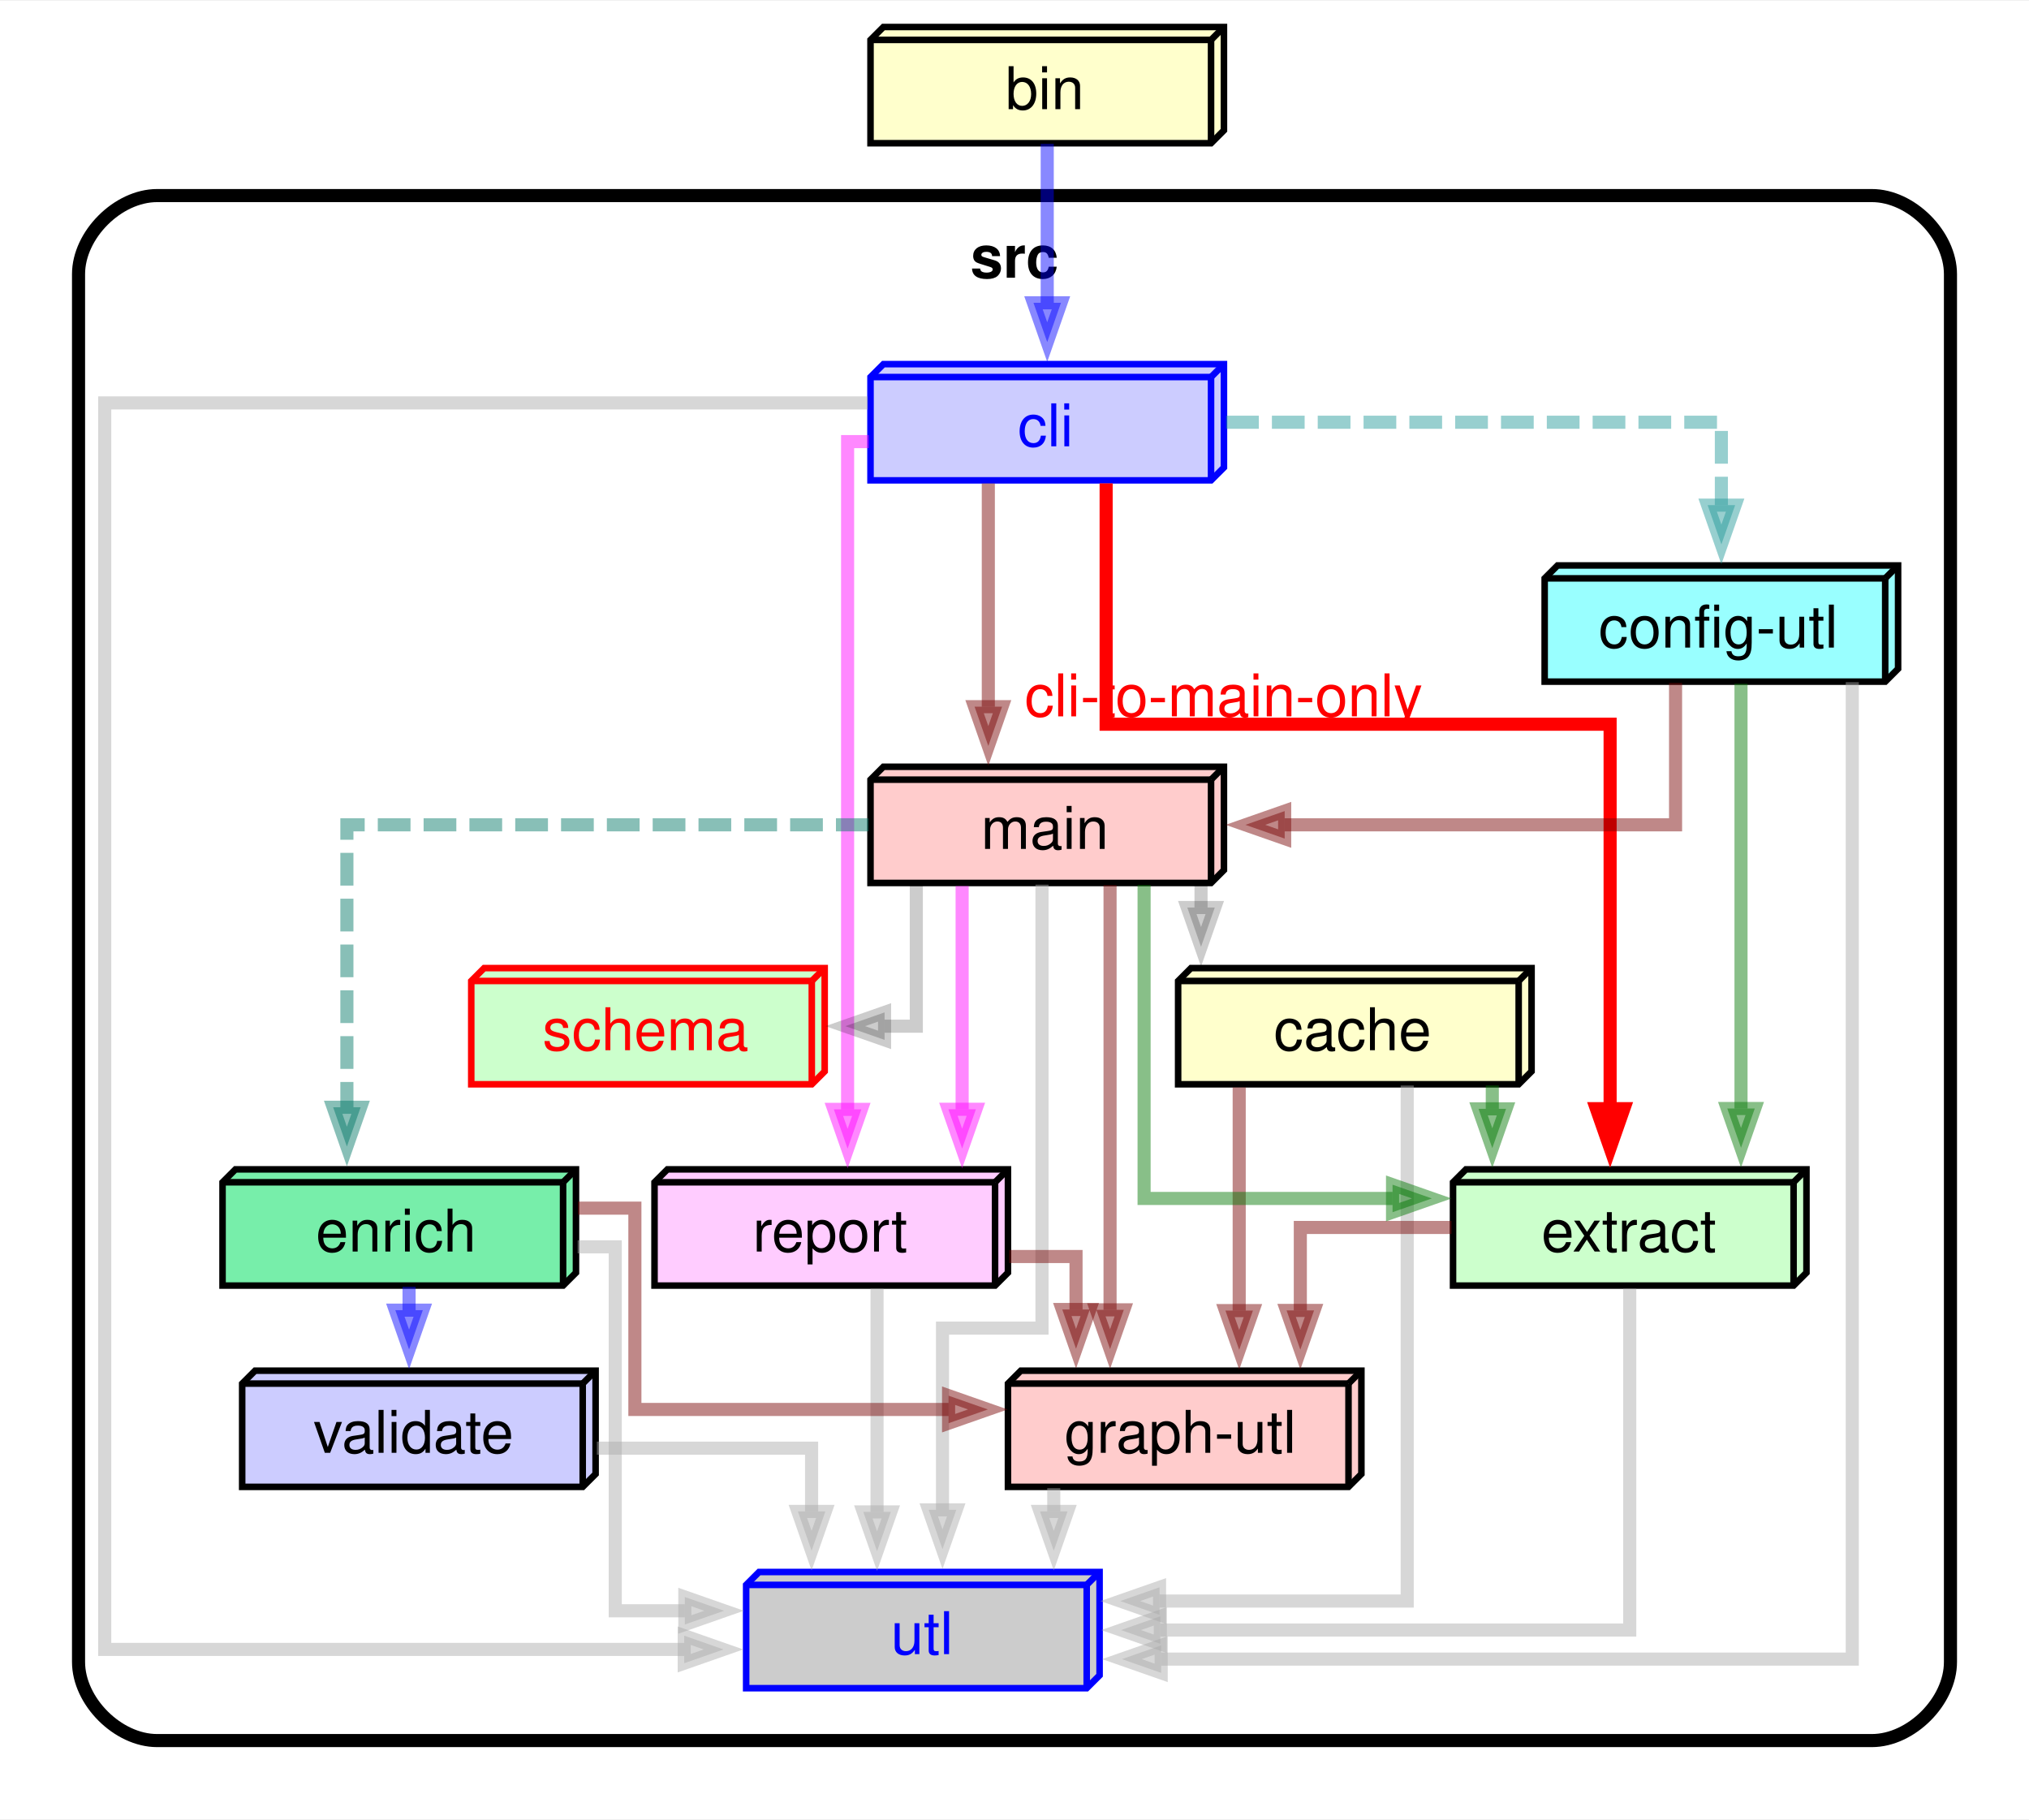
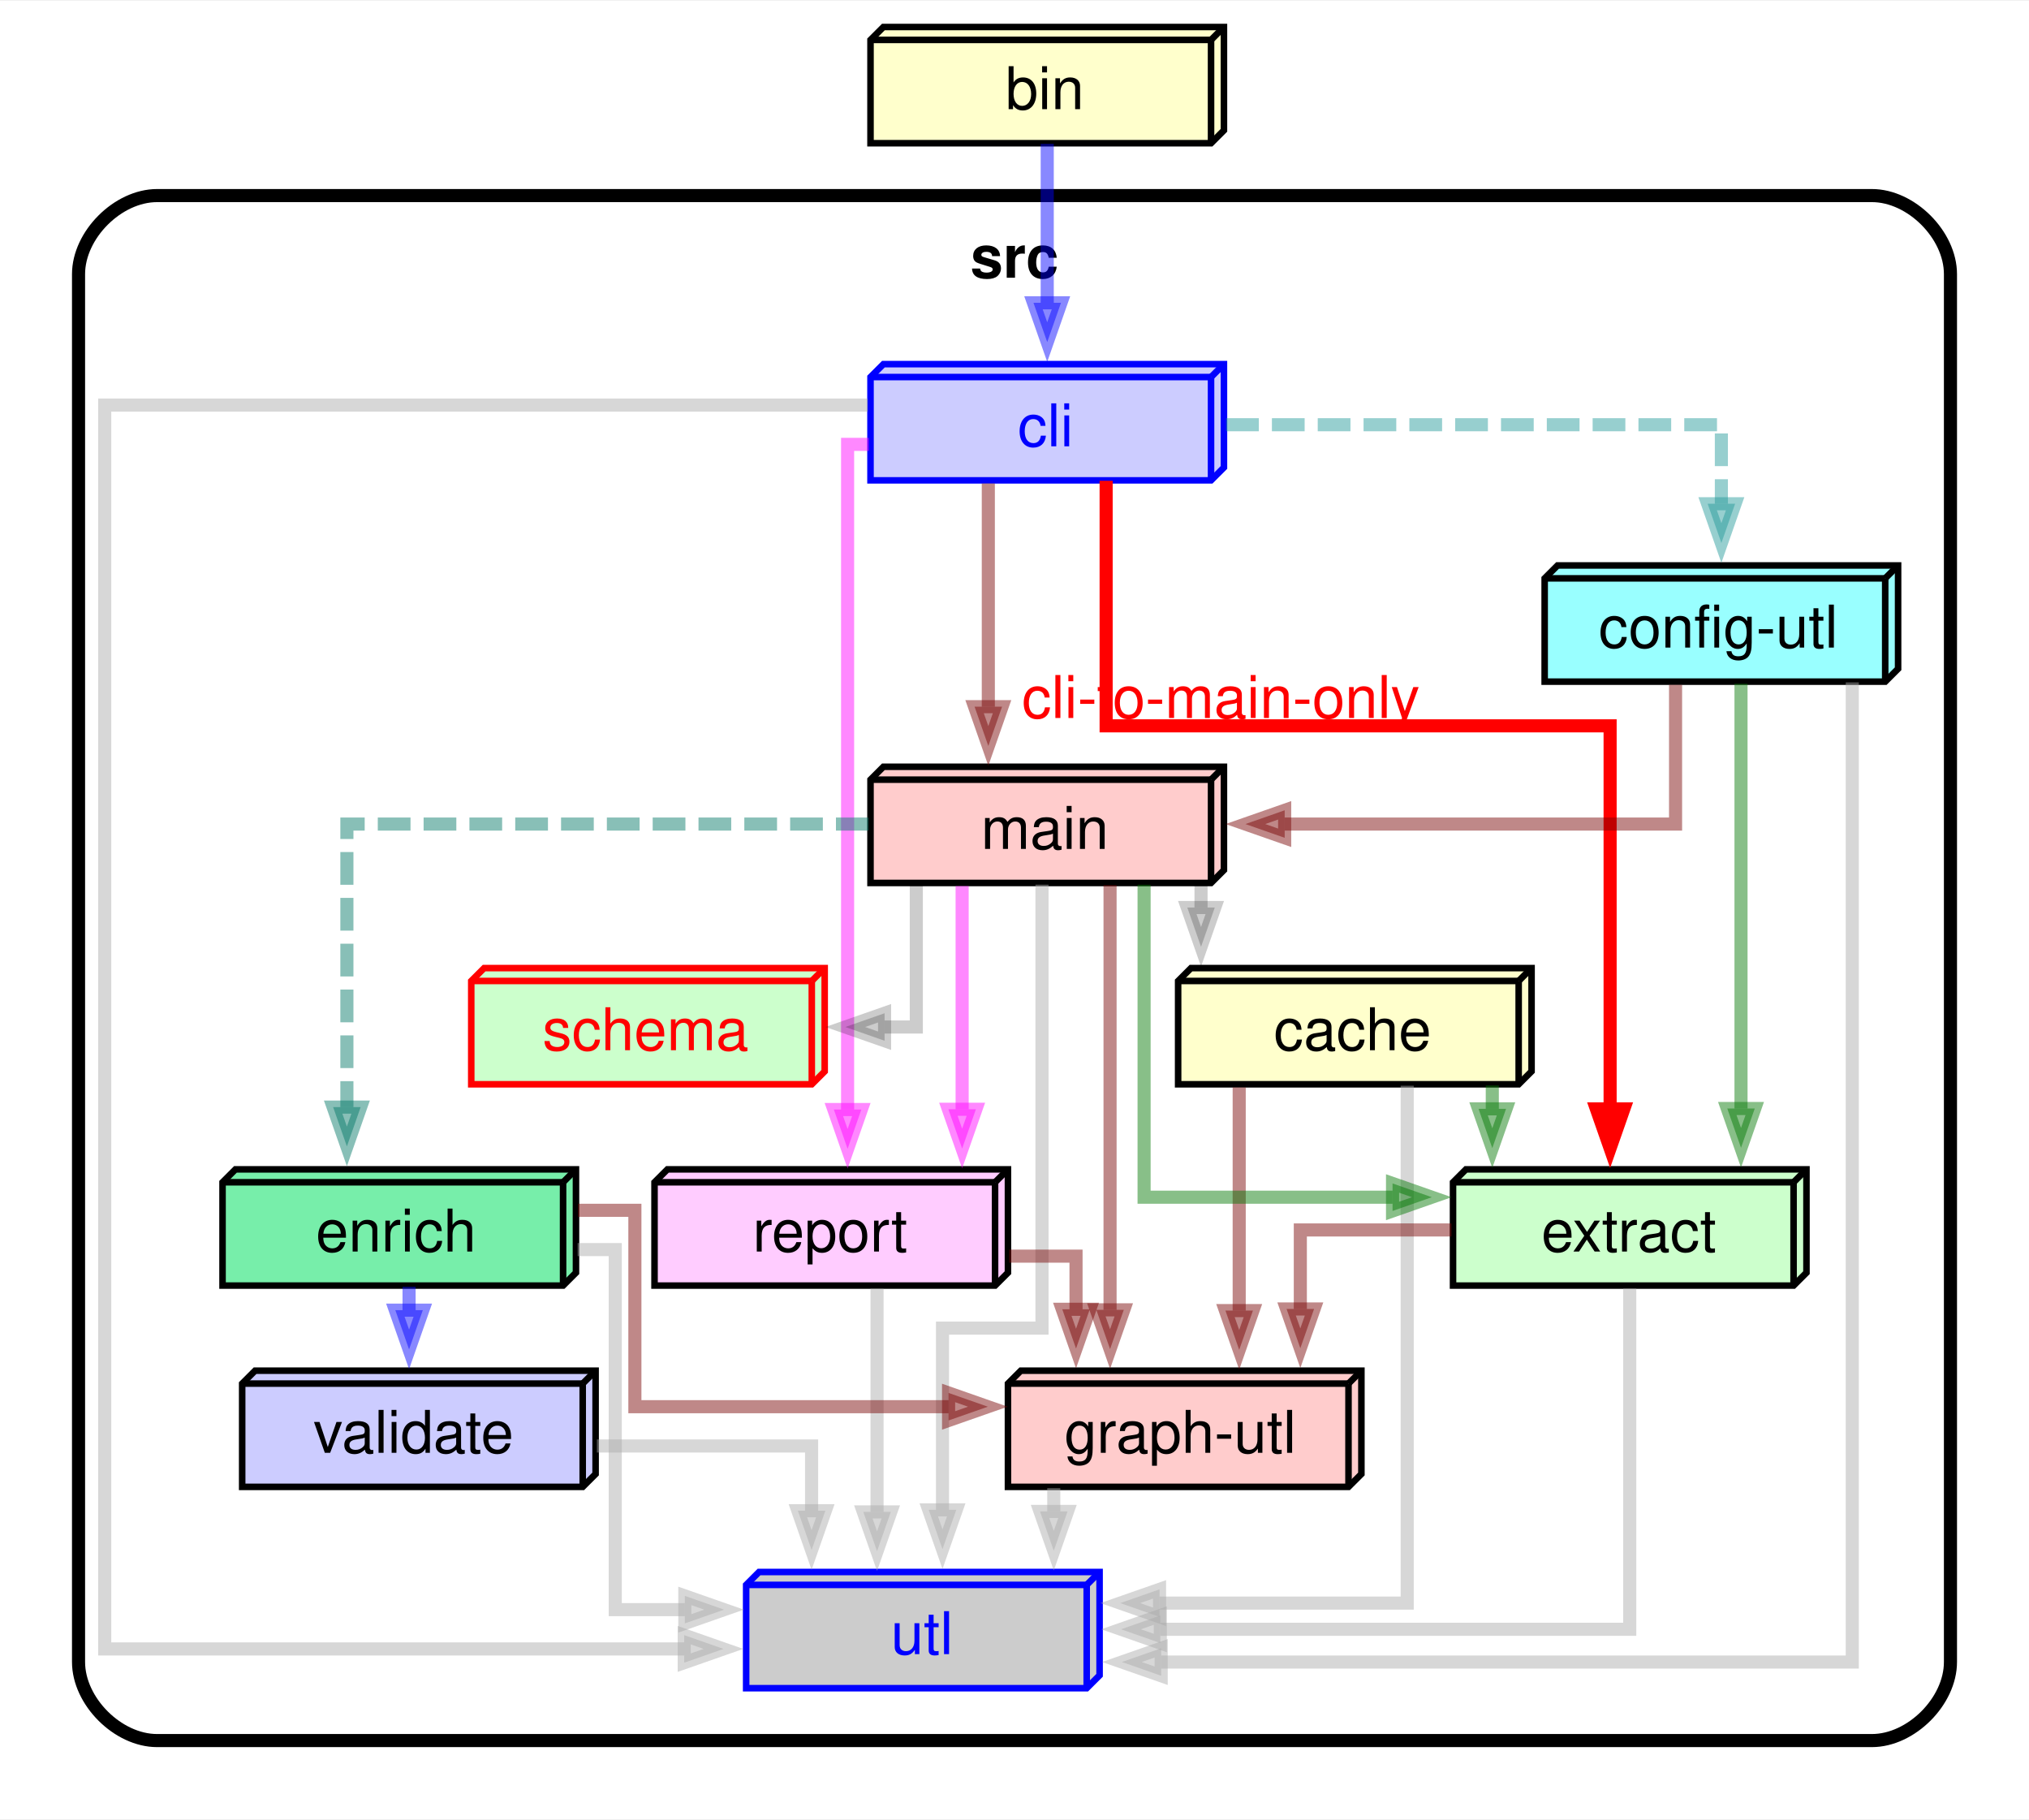
<svg xmlns="http://www.w3.org/2000/svg" xmlns:xlink="http://www.w3.org/1999/xlink" width="310pt" height="278pt" viewBox="0.00 0.00 310.00 277.75">
  <g id="graph0" class="graph" transform="scale(1 1) rotate(0) translate(4 273.75)">
    <polygon fill="white" stroke="none" points="-4,4 -4,-273.75 306,-273.75 306,4 -4,4" />
    <g id="clust1" class="cluster">
      <path fill="#ffffff" stroke="black" stroke-width="2" d="M20,-8C20,-8 282,-8 282,-8 288,-8 294,-14 294,-20 294,-20 294,-232 294,-232 294,-238 288,-244 282,-244 282,-244 20,-244 20,-244 14,-244 8,-238 8,-232 8,-232 8,-20 8,-20 8,-14 14,-8 20,-8" />
      <text text-anchor="middle" x="151" y="-231.45" font-family="Helvetica,sans-Serif" font-weight="bold" font-size="9.00">src</text>
    </g>
    <g id="node1" class="node">
      <g id="a_node1">
        <a xlink:href="https://github.com/sverweij/dependency-cruiser/blob/main/bin/" xlink:title="bin">
          <polygon fill="#ffffcc" stroke="black" points="183,-269.75 130.97,-269.75 129,-267.78 129,-252 181.03,-252 183,-253.97 183,-269.75" />
          <polyline fill="none" stroke="black" points="181.03,-267.78 129,-267.78" />
          <polyline fill="none" stroke="black" points="181.03,-267.78 181.03,-252" />
          <polyline fill="none" stroke="black" points="181.03,-267.78 183,-269.75" />
          <text text-anchor="start" x="149.62" y="-257.2" font-family="Helvetica,sans-Serif" font-size="9.00">bin</text>
        </a>
      </g>
    </g>
    <g id="node2" class="node">
      <g id="a_node2">
        <a xlink:href="https://github.com/sverweij/dependency-cruiser/blob/main/src/cli" xlink:title="not-reachable-from-folder-index">
          <polygon fill="#ccccff" stroke="blue" points="183,-218.25 130.97,-218.25 129,-216.28 129,-200.5 181.03,-200.5 183,-202.47 183,-218.25" />
          <polyline fill="none" stroke="blue" points="181.03,-216.28 129,-216.28" />
          <polyline fill="none" stroke="blue" points="181.03,-216.28 181.03,-200.5" />
          <polyline fill="none" stroke="blue" points="181.03,-216.28 183,-218.25" />
          <text text-anchor="start" x="151.5" y="-205.7" font-family="Helvetica,sans-Serif" font-size="9.00" fill="blue">cli</text>
        </a>
      </g>
    </g>
    <g id="edge1" class="edge">
      <path fill="none" stroke="#0000ff" stroke-width="2" stroke-opacity="0.467" d="M156,-251.9C156,-251.9 156,-227.62 156,-227.62" />
      <polygon fill="#0000ff" fill-opacity="0.467" stroke="#0000ff" stroke-width="2" stroke-opacity="0.467" points="158.1,-227.62 156,-221.62 153.9,-227.62 158.1,-227.62" />
    </g>
    <g id="node4" class="node">
      <g id="a_node4">
        <a xlink:href="https://github.com/sverweij/dependency-cruiser/blob/main/src/extract" xlink:title="extract">
          <polygon fill="#ccffcc" stroke="black" points="272,-95.25 219.97,-95.25 218,-93.28 218,-77.5 270.03,-77.5 272,-79.47 272,-95.25" />
          <polyline fill="none" stroke="black" points="270.03,-93.28 218,-93.28" />
          <polyline fill="none" stroke="black" points="270.03,-93.28 270.03,-77.5" />
          <polyline fill="none" stroke="black" points="270.03,-93.28 272,-95.25" />
          <text text-anchor="start" x="231.5" y="-82.7" font-family="Helvetica,sans-Serif" font-size="9.00">extract</text>
        </a>
      </g>
    </g>
    <g id="edge8" class="edge">
      <g id="a_edge8">
        <a xlink:title="cli-to-main-only">
-           <path fill="none" stroke="red" stroke-width="2" d="M165,-200.04C165,-186.56 165,-163.25 165,-163.25 165,-163.25 242,-163.25 242,-163.25 242,-163.25 242,-104.52 242,-104.52" />
-           <polygon fill="red" stroke="red" stroke-width="2" points="244.1,-104.52 242,-98.52 239.9,-104.52 244.1,-104.52" />
-         </a>
-       </g>
-       <text text-anchor="middle" x="182.97" y="-164.45" font-family="Helvetica,sans-Serif" font-size="9.00" fill="red">cli-to-main-only</text>
+           <path fill="none" stroke="red" stroke-width="2" d="M165,-200.43C165,-186.96 165,-163 165,-163 165,-163 242,-163 242,-163 242,-163 242,-104.49 242,-104.49" />
+           <polygon fill="red" stroke="red" stroke-width="2" points="244.1,-104.49 242,-98.49 239.9,-104.49 244.1,-104.49" />
+         </a>
+       </g>
+       <text text-anchor="middle" x="182.54" y="-164.2" font-family="Helvetica,sans-Serif" font-size="9.00" fill="red">cli-to-main-only</text>
    </g>
    <g id="node5" class="node">
      <g id="a_node5">
        <a xlink:href="https://github.com/sverweij/dependency-cruiser/blob/main/src/utl" xlink:title="utl-module-not-shared-enough">
          <polygon fill="#cccccc" stroke="blue" points="164,-33.75 111.97,-33.75 110,-31.78 110,-16 162.03,-16 164,-17.97 164,-33.75" />
          <polyline fill="none" stroke="blue" points="162.03,-31.78 110,-31.78" />
          <polyline fill="none" stroke="blue" points="162.03,-31.78 162.03,-16" />
          <polyline fill="none" stroke="blue" points="162.03,-31.78 164,-33.75" />
          <text text-anchor="start" x="132.12" y="-21.2" font-family="Helvetica,sans-Serif" font-size="9.00" fill="blue">utl</text>
        </a>
      </g>
    </g>
    <g id="edge7" class="edge">
-       <path fill="none" stroke="#aaaaaa" stroke-width="2" stroke-opacity="0.467" d="M128.58,-212.33C86.8,-212.33 12,-212.33 12,-212.33 12,-212.33 12,-21.92 12,-21.92 12,-21.92 100.54,-21.92 100.54,-21.92" />
-       <polygon fill="#aaaaaa" fill-opacity="0.467" stroke="#aaaaaa" stroke-width="2" stroke-opacity="0.467" points="100.54,-24.02 106.54,-21.92 100.54,-19.82 100.54,-24.02" />
+       <path fill="none" stroke="#aaaaaa" stroke-width="2" stroke-opacity="0.467" d="M128.58,-212C86.8,-212 12,-212 12,-212 12,-212 12,-22 12,-22 12,-22 100.54,-22 100.54,-22" />
+       <polygon fill="#aaaaaa" fill-opacity="0.467" stroke="#aaaaaa" stroke-width="2" stroke-opacity="0.467" points="100.54,-24.1 106.54,-22 100.54,-19.9 100.54,-24.1" />
    </g>
    <g id="node7" class="node">
      <g id="a_node7">
        <a xlink:href="https://github.com/sverweij/dependency-cruiser/blob/main/src/config-utl" xlink:title="config-utl">
          <polygon fill="#99ffff" stroke="black" points="286,-187.5 233.97,-187.5 232,-185.53 232,-169.75 284.03,-169.75 286,-171.72 286,-187.5" />
          <polyline fill="none" stroke="black" points="284.03,-185.53 232,-185.53" />
          <polyline fill="none" stroke="black" points="284.03,-185.53 284.03,-169.75" />
          <polyline fill="none" stroke="black" points="284.03,-185.53 286,-187.5" />
          <text text-anchor="start" x="240.25" y="-174.95" font-family="Helvetica,sans-Serif" font-size="9.00">config-utl</text>
        </a>
      </g>
    </g>
    <g id="edge5" class="edge">
-       <path fill="none" stroke="#229999" stroke-width="2" stroke-dasharray="5,2" stroke-opacity="0.467" d="M183.33,-209.38C213.85,-209.38 259,-209.38 259,-209.38 259,-209.38 259,-196.71 259,-196.71" />
-       <polygon fill="#229999" fill-opacity="0.467" stroke="#229999" stroke-width="2" stroke-opacity="0.467" points="261.1,-196.71 259,-190.71 256.9,-196.71 261.1,-196.71" />
+       <path fill="none" stroke="#229999" stroke-width="2" stroke-dasharray="5,2" stroke-opacity="0.467" d="M183.33,-209C213.85,-209 259,-209 259,-209 259,-209 259,-196.93 259,-196.93" />
+       <polygon fill="#229999" fill-opacity="0.467" stroke="#229999" stroke-width="2" stroke-opacity="0.467" points="261.1,-196.93 259,-190.93 256.9,-196.93 261.1,-196.93" />
    </g>
    <g id="node8" class="node">
      <g id="a_node8">
        <a xlink:href="https://github.com/sverweij/dependency-cruiser/blob/main/src/main" xlink:title="main">
          <polygon fill="#ffcccc" stroke="black" points="183,-156.75 130.97,-156.75 129,-154.78 129,-139 181.03,-139 183,-140.97 183,-156.75" />
          <polyline fill="none" stroke="black" points="181.03,-154.78 129,-154.78" />
          <polyline fill="none" stroke="black" points="181.03,-154.78 181.03,-139" />
          <polyline fill="none" stroke="black" points="181.03,-154.78 183,-156.75" />
          <text text-anchor="start" x="145.88" y="-144.2" font-family="Helvetica,sans-Serif" font-size="9.00">main</text>
        </a>
      </g>
    </g>
    <g id="edge6" class="edge">
      <path fill="none" stroke="#770000" stroke-width="2" stroke-opacity="0.467" d="M147,-200.03C147,-200.03 147,-165.93 147,-165.93" />
      <polygon fill="#770000" fill-opacity="0.467" stroke="#770000" stroke-width="2" stroke-opacity="0.467" points="149.1,-165.93 147,-159.93 144.9,-165.93 149.1,-165.93" />
    </g>
    <g id="node9" class="node">
      <g id="a_node9">
        <a xlink:href="https://github.com/sverweij/dependency-cruiser/blob/main/src/report" xlink:title="report">
          <polygon fill="#ffccff" stroke="black" points="150,-95.25 97.97,-95.25 96,-93.28 96,-77.5 148.03,-77.5 150,-79.47 150,-95.25" />
          <polyline fill="none" stroke="black" points="148.03,-93.28 96,-93.28" />
          <polyline fill="none" stroke="black" points="148.03,-93.28 148.03,-77.5" />
          <polyline fill="none" stroke="black" points="148.03,-93.28 150,-95.25" />
          <text text-anchor="start" x="111" y="-82.7" font-family="Helvetica,sans-Serif" font-size="9.00">report</text>
        </a>
      </g>
    </g>
    <g id="edge9" class="edge">
-       <path fill="none" stroke="#ff00ff" stroke-width="2" stroke-opacity="0.467" d="M128.76,-206.42C126.76,-206.42 125.5,-206.42 125.5,-206.42 125.5,-206.42 125.5,-104.42 125.5,-104.42" />
-       <polygon fill="#ff00ff" fill-opacity="0.467" stroke="#ff00ff" stroke-width="2" stroke-opacity="0.467" points="127.6,-104.42 125.5,-98.42 123.4,-104.42 127.6,-104.42" />
+       <path fill="none" stroke="#ff00ff" stroke-width="2" stroke-opacity="0.467" d="M128.76,-206C126.76,-206 125.5,-206 125.5,-206 125.5,-206 125.5,-104.39 125.5,-104.39" />
+       <polygon fill="#ff00ff" fill-opacity="0.467" stroke="#ff00ff" stroke-width="2" stroke-opacity="0.467" points="127.6,-104.39 125.5,-98.39 123.4,-104.39 127.6,-104.39" />
    </g>
    <g id="node3" class="node">
      <g id="a_node3">
        <a xlink:href="https://github.com/sverweij/dependency-cruiser/blob/main/src/cache" xlink:title="cache">
          <polygon fill="#ffffcc" stroke="black" points="230,-126 177.97,-126 176,-124.03 176,-108.25 228.03,-108.25 230,-110.22 230,-126" />
          <polyline fill="none" stroke="black" points="228.03,-124.03 176,-124.03" />
          <polyline fill="none" stroke="black" points="228.03,-124.03 228.03,-108.25" />
          <polyline fill="none" stroke="black" points="228.03,-124.03 230,-126" />
          <text text-anchor="start" x="190.62" y="-113.45" font-family="Helvetica,sans-Serif" font-size="9.00">cache</text>
        </a>
      </g>
    </g>
    <g id="edge2" class="edge">
      <path fill="none" stroke="#007700" stroke-width="2" stroke-opacity="0.467" d="M224,-108.07C224,-108.07 224,-104.5 224,-104.5" />
      <polygon fill="#007700" fill-opacity="0.467" stroke="#007700" stroke-width="2" stroke-opacity="0.467" points="226.1,-104.5 224,-98.5 221.9,-104.5 226.1,-104.5" />
    </g>
    <g id="edge3" class="edge">
-       <path fill="none" stroke="#aaaaaa" stroke-width="2" stroke-opacity="0.467" d="M211,-108.06C211,-85.62 211,-29.31 211,-29.31 211,-29.31 173.16,-29.31 173.16,-29.31" />
-       <polygon fill="#aaaaaa" fill-opacity="0.467" stroke="#aaaaaa" stroke-width="2" stroke-opacity="0.467" points="173.16,-27.21 167.16,-29.31 173.16,-31.41 173.16,-27.21" />
+       <path fill="none" stroke="#aaaaaa" stroke-width="2" stroke-opacity="0.467" d="M211,-108.03C211,-85.51 211,-29 211,-29 211,-29 173.16,-29 173.16,-29" />
+       <polygon fill="#aaaaaa" fill-opacity="0.467" stroke="#aaaaaa" stroke-width="2" stroke-opacity="0.467" points="173.16,-26.9 167.16,-29 173.16,-31.1 173.16,-26.9" />
    </g>
    <g id="node6" class="node">
      <g id="a_node6">
        <a xlink:href="https://github.com/sverweij/dependency-cruiser/blob/main/src/graph-utl" xlink:title="graph-utl">
          <polygon fill="#ffcccc" stroke="black" points="204,-64.5 151.97,-64.5 150,-62.53 150,-46.75 202.03,-46.75 204,-48.72 204,-64.5" />
          <polyline fill="none" stroke="black" points="202.03,-62.53 150,-62.53" />
          <polyline fill="none" stroke="black" points="202.03,-62.53 202.03,-46.75" />
          <polyline fill="none" stroke="black" points="202.03,-62.53 204,-64.5" />
          <text text-anchor="start" x="158.62" y="-51.95" font-family="Helvetica,sans-Serif" font-size="9.00">graph-utl</text>
        </a>
      </g>
    </g>
    <g id="edge4" class="edge">
      <path fill="none" stroke="#770000" stroke-width="2" stroke-opacity="0.467" d="M185.33,-107.78C185.33,-107.78 185.33,-73.68 185.33,-73.68" />
      <polygon fill="#770000" fill-opacity="0.467" stroke="#770000" stroke-width="2" stroke-opacity="0.467" points="187.43,-73.68 185.33,-67.68 183.23,-73.68 187.43,-73.68" />
    </g>
    <g id="edge16" class="edge">
-       <path fill="none" stroke="#aaaaaa" stroke-width="2" stroke-opacity="0.467" d="M245,-77.03C245,-59.83 245,-24.88 245,-24.88 245,-24.88 173.28,-24.88 173.28,-24.88" />
-       <polygon fill="#aaaaaa" fill-opacity="0.467" stroke="#aaaaaa" stroke-width="2" stroke-opacity="0.467" points="173.28,-22.78 167.28,-24.88 173.28,-26.98 173.28,-22.78" />
+       <path fill="none" stroke="#aaaaaa" stroke-width="2" stroke-opacity="0.467" d="M245,-77.05C245,-59.88 245,-25 245,-25 245,-25 173.28,-25 173.28,-25" />
+       <polygon fill="#aaaaaa" fill-opacity="0.467" stroke="#aaaaaa" stroke-width="2" stroke-opacity="0.467" points="173.28,-22.9 167.28,-25 173.28,-27.1 173.28,-22.9" />
    </g>
    <g id="edge17" class="edge">
-       <path fill="none" stroke="#770000" stroke-width="2" stroke-opacity="0.467" d="M217.77,-86.38C205.91,-86.38 194.67,-86.38 194.67,-86.38 194.67,-86.38 194.67,-73.71 194.67,-73.71" />
-       <polygon fill="#770000" fill-opacity="0.467" stroke="#770000" stroke-width="2" stroke-opacity="0.467" points="196.77,-73.71 194.67,-67.71 192.57,-73.71 196.77,-73.71" />
+       <path fill="none" stroke="#770000" stroke-width="2" stroke-opacity="0.467" d="M217.77,-86C205.91,-86 194.67,-86 194.67,-86 194.67,-86 194.67,-73.93 194.67,-73.93" />
+       <polygon fill="#770000" fill-opacity="0.467" stroke="#770000" stroke-width="2" stroke-opacity="0.467" points="196.77,-73.93 194.67,-67.93 192.57,-73.93 196.77,-73.93" />
    </g>
    <g id="edge18" class="edge">
      <path fill="none" stroke="#aaaaaa" stroke-width="2" stroke-opacity="0.467" d="M157,-46.57C157,-46.57 157,-43 157,-43" />
      <polygon fill="#aaaaaa" fill-opacity="0.467" stroke="#aaaaaa" stroke-width="2" stroke-opacity="0.467" points="159.1,-43 157,-37 154.9,-43 159.1,-43" />
    </g>
    <g id="edge10" class="edge">
      <path fill="none" stroke="#007700" stroke-width="2" stroke-opacity="0.467" d="M262,-169.44C262,-169.44 262,-104.55 262,-104.55" />
      <polygon fill="#007700" fill-opacity="0.467" stroke="#007700" stroke-width="2" stroke-opacity="0.467" points="264.1,-104.55 262,-98.55 259.9,-104.55 264.1,-104.55" />
    </g>
    <g id="edge12" class="edge">
-       <path fill="none" stroke="#aaaaaa" stroke-width="2" stroke-opacity="0.467" d="M279,-169.67C279,-136.2 279,-20.44 279,-20.44 279,-20.44 173.41,-20.44 173.41,-20.44" />
-       <polygon fill="#aaaaaa" fill-opacity="0.467" stroke="#aaaaaa" stroke-width="2" stroke-opacity="0.467" points="173.41,-18.34 167.41,-20.44 173.41,-22.54 173.41,-18.34" />
+       <path fill="none" stroke="#aaaaaa" stroke-width="2" stroke-opacity="0.467" d="M279,-169.64C279,-136.09 279,-20 279,-20 279,-20 173.41,-20 173.41,-20" />
+       <polygon fill="#aaaaaa" fill-opacity="0.467" stroke="#aaaaaa" stroke-width="2" stroke-opacity="0.467" points="173.41,-17.9 167.41,-20 173.41,-22.1 173.41,-17.9" />
    </g>
    <g id="edge11" class="edge">
-       <path fill="none" stroke="#770000" stroke-width="2" stroke-opacity="0.467" d="M252,-169.57C252,-160.49 252,-147.88 252,-147.88 252,-147.88 192.28,-147.88 192.28,-147.88" />
-       <polygon fill="#770000" fill-opacity="0.467" stroke="#770000" stroke-width="2" stroke-opacity="0.467" points="192.28,-145.78 186.28,-147.88 192.28,-149.98 192.28,-145.78" />
+       <path fill="none" stroke="#770000" stroke-width="2" stroke-opacity="0.467" d="M252,-169.27C252,-160.26 252,-148 252,-148 252,-148 192.28,-148 192.28,-148" />
+       <polygon fill="#770000" fill-opacity="0.467" stroke="#770000" stroke-width="2" stroke-opacity="0.467" points="192.28,-145.9 186.28,-148 192.28,-150.1 192.28,-145.9" />
    </g>
    <g id="edge20" class="edge">
      <path fill="none" stroke="#000000" stroke-width="2" stroke-dasharray="5,2" stroke-opacity="0.2" d="M179.5,-138.82C179.5,-138.82 179.5,-135.25 179.5,-135.25" />
      <polygon fill="#000000" fill-opacity="0.2" stroke="#000000" stroke-width="2" stroke-opacity="0.2" points="181.6,-135.25 179.5,-129.25 177.4,-135.25 181.6,-135.25" />
    </g>
    <g id="edge19" class="edge">
-       <path fill="none" stroke="#007700" stroke-width="2" stroke-opacity="0.467" d="M170.8,-138.71C170.8,-122.58 170.8,-90.81 170.8,-90.81 170.8,-90.81 208.76,-90.81 208.76,-90.81" />
-       <polygon fill="#007700" fill-opacity="0.467" stroke="#007700" stroke-width="2" stroke-opacity="0.467" points="208.76,-92.91 214.76,-90.81 208.76,-88.71 208.76,-92.91" />
+       <path fill="none" stroke="#007700" stroke-width="2" stroke-opacity="0.467" d="M170.8,-138.74C170.8,-122.66 170.8,-91 170.8,-91 170.8,-91 208.76,-91 208.76,-91" />
+       <polygon fill="#007700" fill-opacity="0.467" stroke="#007700" stroke-width="2" stroke-opacity="0.467" points="208.76,-93.1 214.76,-91 208.76,-88.9 208.76,-93.1" />
    </g>
    <g id="edge23" class="edge">
      <path fill="none" stroke="#aaaaaa" stroke-width="2" stroke-opacity="0.467" d="M155.2,-138.75C155.2,-118.39 155.2,-71 155.2,-71 155.2,-71 140,-71 140,-71 140,-71 140,-43.24 140,-43.24" />
      <polygon fill="#aaaaaa" fill-opacity="0.467" stroke="#aaaaaa" stroke-width="2" stroke-opacity="0.467" points="142.1,-43.24 140,-37.24 137.9,-43.24 142.1,-43.24" />
    </g>
    <g id="edge24" class="edge">
      <path fill="none" stroke="#770000" stroke-width="2" stroke-opacity="0.467" d="M165.6,-138.69C165.6,-138.69 165.6,-73.8 165.6,-73.8" />
      <polygon fill="#770000" fill-opacity="0.467" stroke="#770000" stroke-width="2" stroke-opacity="0.467" points="167.7,-73.8 165.6,-67.8 163.5,-73.8 167.7,-73.8" />
    </g>
    <g id="edge22" class="edge">
      <path fill="none" stroke="#ff00ff" stroke-width="2" stroke-opacity="0.467" d="M143,-138.53C143,-138.53 143,-104.43 143,-104.43" />
      <polygon fill="#ff00ff" fill-opacity="0.467" stroke="#ff00ff" stroke-width="2" stroke-opacity="0.467" points="145.1,-104.43 143,-98.43 140.9,-104.43 145.1,-104.43" />
    </g>
    <g id="node10" class="node">
      <g id="a_node10">
        <a xlink:href="https://github.com/sverweij/dependency-cruiser/blob/main/src/enrich" xlink:title="enrich">
          <polygon fill="#77eeaa" stroke="black" points="84,-95.25 31.97,-95.25 30,-93.28 30,-77.5 82.03,-77.5 84,-79.47 84,-95.25" />
          <polyline fill="none" stroke="black" points="82.03,-93.28 30,-93.28" />
          <polyline fill="none" stroke="black" points="82.03,-93.28 82.03,-77.5" />
          <polyline fill="none" stroke="black" points="82.03,-93.28 84,-95.25" />
          <text text-anchor="start" x="44.25" y="-82.7" font-family="Helvetica,sans-Serif" font-size="9.00">enrich</text>
        </a>
      </g>
    </g>
    <g id="edge21" class="edge">
-       <path fill="none" stroke="#007766" stroke-width="2" stroke-dasharray="5,2" stroke-opacity="0.467" d="M128.72,-147.88C97.02,-147.88 49,-147.88 49,-147.88 49,-147.88 49,-104.74 49,-104.74" />
-       <polygon fill="#007766" fill-opacity="0.467" stroke="#007766" stroke-width="2" stroke-opacity="0.467" points="51.1,-104.74 49,-98.74 46.9,-104.74 51.1,-104.74" />
+       <path fill="none" stroke="#007766" stroke-width="2" stroke-dasharray="5,2" stroke-opacity="0.467" d="M128.72,-148C97.02,-148 49,-148 49,-148 49,-148 49,-104.76 49,-104.76" />
+       <polygon fill="#007766" fill-opacity="0.467" stroke="#007766" stroke-width="2" stroke-opacity="0.467" points="51.1,-104.76 49,-98.76 46.9,-104.76 51.1,-104.76" />
    </g>
    <g id="node12" class="node">
      <g id="a_node12">
        <a xlink:href="https://github.com/sverweij/dependency-cruiser/blob/main/src/schema" xlink:title="not-unreachable-from-cli">
          <polygon fill="#ccffcc" stroke="red" points="122,-126 69.97,-126 68,-124.03 68,-108.25 120.03,-108.25 122,-110.22 122,-126" />
          <polyline fill="none" stroke="red" points="120.03,-124.03 68,-124.03" />
          <polyline fill="none" stroke="red" points="120.03,-124.03 120.03,-108.25" />
          <polyline fill="none" stroke="red" points="120.03,-124.03 122,-126" />
          <text text-anchor="start" x="78.88" y="-113.45" font-family="Helvetica,sans-Serif" font-size="9.00" fill="red">schema</text>
        </a>
      </g>
    </g>
    <g id="edge25" class="edge">
-       <path fill="none" stroke="#000000" stroke-width="2" stroke-opacity="0.2" d="M136,-138.82C136,-129.74 136,-117.12 136,-117.12 136,-117.12 131.15,-117.12 131.15,-117.12" />
-       <polygon fill="#000000" fill-opacity="0.2" stroke="#000000" stroke-width="2" stroke-opacity="0.2" points="131.15,-115.03 125.15,-117.13 131.15,-119.23 131.15,-115.03" />
+       <path fill="none" stroke="#000000" stroke-width="2" stroke-opacity="0.2" d="M136,-138.78C136,-129.67 136,-117 136,-117 136,-117 131.15,-117 131.15,-117" />
+       <polygon fill="#000000" fill-opacity="0.2" stroke="#000000" stroke-width="2" stroke-opacity="0.2" points="131.15,-114.9 125.15,-117 131.15,-119.1 131.15,-114.9" />
    </g>
    <g id="edge27" class="edge">
      <path fill="none" stroke="#aaaaaa" stroke-width="2" stroke-opacity="0.467" d="M130,-77.03C130,-77.03 130,-42.93 130,-42.93" />
      <polygon fill="#aaaaaa" fill-opacity="0.467" stroke="#aaaaaa" stroke-width="2" stroke-opacity="0.467" points="132.1,-42.93 130,-36.93 127.9,-42.93 132.1,-42.93" />
    </g>
    <g id="edge26" class="edge">
-       <path fill="none" stroke="#770000" stroke-width="2" stroke-opacity="0.467" d="M150.18,-81.94C155.98,-81.94 160.4,-81.94 160.4,-81.94 160.4,-81.94 160.4,-73.85 160.4,-73.85" />
-       <polygon fill="#770000" fill-opacity="0.467" stroke="#770000" stroke-width="2" stroke-opacity="0.467" points="162.5,-73.85 160.4,-67.85 158.3,-73.85 162.5,-73.85" />
+       <path fill="none" stroke="#770000" stroke-width="2" stroke-opacity="0.467" d="M150.18,-82C155.98,-82 160.4,-82 160.4,-82 160.4,-82 160.4,-73.88 160.4,-73.88" />
+       <polygon fill="#770000" fill-opacity="0.467" stroke="#770000" stroke-width="2" stroke-opacity="0.467" points="162.5,-73.88 160.4,-67.88 158.3,-73.88 162.5,-73.88" />
    </g>
    <g id="edge14" class="edge">
-       <path fill="none" stroke="#aaaaaa" stroke-width="2" stroke-opacity="0.467" d="M84.25,-83.42C87.67,-83.42 90,-83.42 90,-83.42 90,-83.42 90,-27.83 90,-27.83 90,-27.83 100.63,-27.83 100.63,-27.83" />
-       <polygon fill="#aaaaaa" fill-opacity="0.467" stroke="#aaaaaa" stroke-width="2" stroke-opacity="0.467" points="100.63,-29.93 106.63,-27.83 100.63,-25.73 100.63,-29.93" />
+       <path fill="none" stroke="#aaaaaa" stroke-width="2" stroke-opacity="0.467" d="M84.25,-83C87.67,-83 90,-83 90,-83 90,-83 90,-28 90,-28 90,-28 100.63,-28 100.63,-28" />
+       <polygon fill="#aaaaaa" fill-opacity="0.467" stroke="#aaaaaa" stroke-width="2" stroke-opacity="0.467" points="100.63,-30.1 106.63,-28 100.63,-25.9 100.63,-30.1" />
    </g>
    <g id="edge13" class="edge">
-       <path fill="none" stroke="#770000" stroke-width="2" stroke-opacity="0.467" d="M84.29,-89.33C89.31,-89.33 93,-89.33 93,-89.33 93,-89.33 93,-58.58 93,-58.58 93,-58.58 140.93,-58.58 140.93,-58.58" />
-       <polygon fill="#770000" fill-opacity="0.467" stroke="#770000" stroke-width="2" stroke-opacity="0.467" points="140.93,-60.68 146.93,-58.58 140.93,-56.48 140.93,-60.68" />
+       <path fill="none" stroke="#770000" stroke-width="2" stroke-opacity="0.467" d="M84.29,-89C89.31,-89 93,-89 93,-89 93,-89 93,-59 93,-59 93,-59 140.93,-59 140.93,-59" />
+       <polygon fill="#770000" fill-opacity="0.467" stroke="#770000" stroke-width="2" stroke-opacity="0.467" points="140.93,-61.1 146.93,-59 140.93,-56.9 140.93,-61.1" />
    </g>
    <g id="node11" class="node">
      <g id="a_node11">
        <a xlink:href="https://github.com/sverweij/dependency-cruiser/blob/main/src/validate" xlink:title="validate">
          <polygon fill="#ccccff" stroke="black" points="87,-64.5 34.97,-64.5 33,-62.53 33,-46.75 85.03,-46.75 87,-48.72 87,-64.5" />
          <polyline fill="none" stroke="black" points="85.03,-62.53 33,-62.53" />
          <polyline fill="none" stroke="black" points="85.03,-62.53 85.03,-46.75" />
          <polyline fill="none" stroke="black" points="85.03,-62.53 87,-64.5" />
          <text text-anchor="start" x="43.88" y="-51.95" font-family="Helvetica,sans-Serif" font-size="9.00">validate</text>
        </a>
      </g>
    </g>
    <g id="edge15" class="edge">
      <path fill="none" stroke="#0000ff" stroke-width="2" stroke-opacity="0.467" d="M58.5,-77.32C58.5,-77.32 58.5,-73.75 58.5,-73.75" />
      <polygon fill="#0000ff" fill-opacity="0.467" stroke="#0000ff" stroke-width="2" stroke-opacity="0.467" points="60.6,-73.75 58.5,-67.75 56.4,-73.75 60.6,-73.75" />
    </g>
    <g id="edge28" class="edge">
-       <path fill="none" stroke="#aaaaaa" stroke-width="2" stroke-opacity="0.467" d="M87.19,-52.67C103.07,-52.67 120,-52.67 120,-52.67 120,-52.67 120,-43 120,-43" />
-       <polygon fill="#aaaaaa" fill-opacity="0.467" stroke="#aaaaaa" stroke-width="2" stroke-opacity="0.467" points="122.1,-43 120,-37 117.9,-43 122.1,-43" />
+       <path fill="none" stroke="#aaaaaa" stroke-width="2" stroke-opacity="0.467" d="M87.19,-53C103.07,-53 120,-53 120,-53 120,-53 120,-43.11 120,-43.11" />
+       <polygon fill="#aaaaaa" fill-opacity="0.467" stroke="#aaaaaa" stroke-width="2" stroke-opacity="0.467" points="122.1,-43.11 120,-37.11 117.9,-43.11 122.1,-43.11" />
    </g>
  </g>
</svg>
